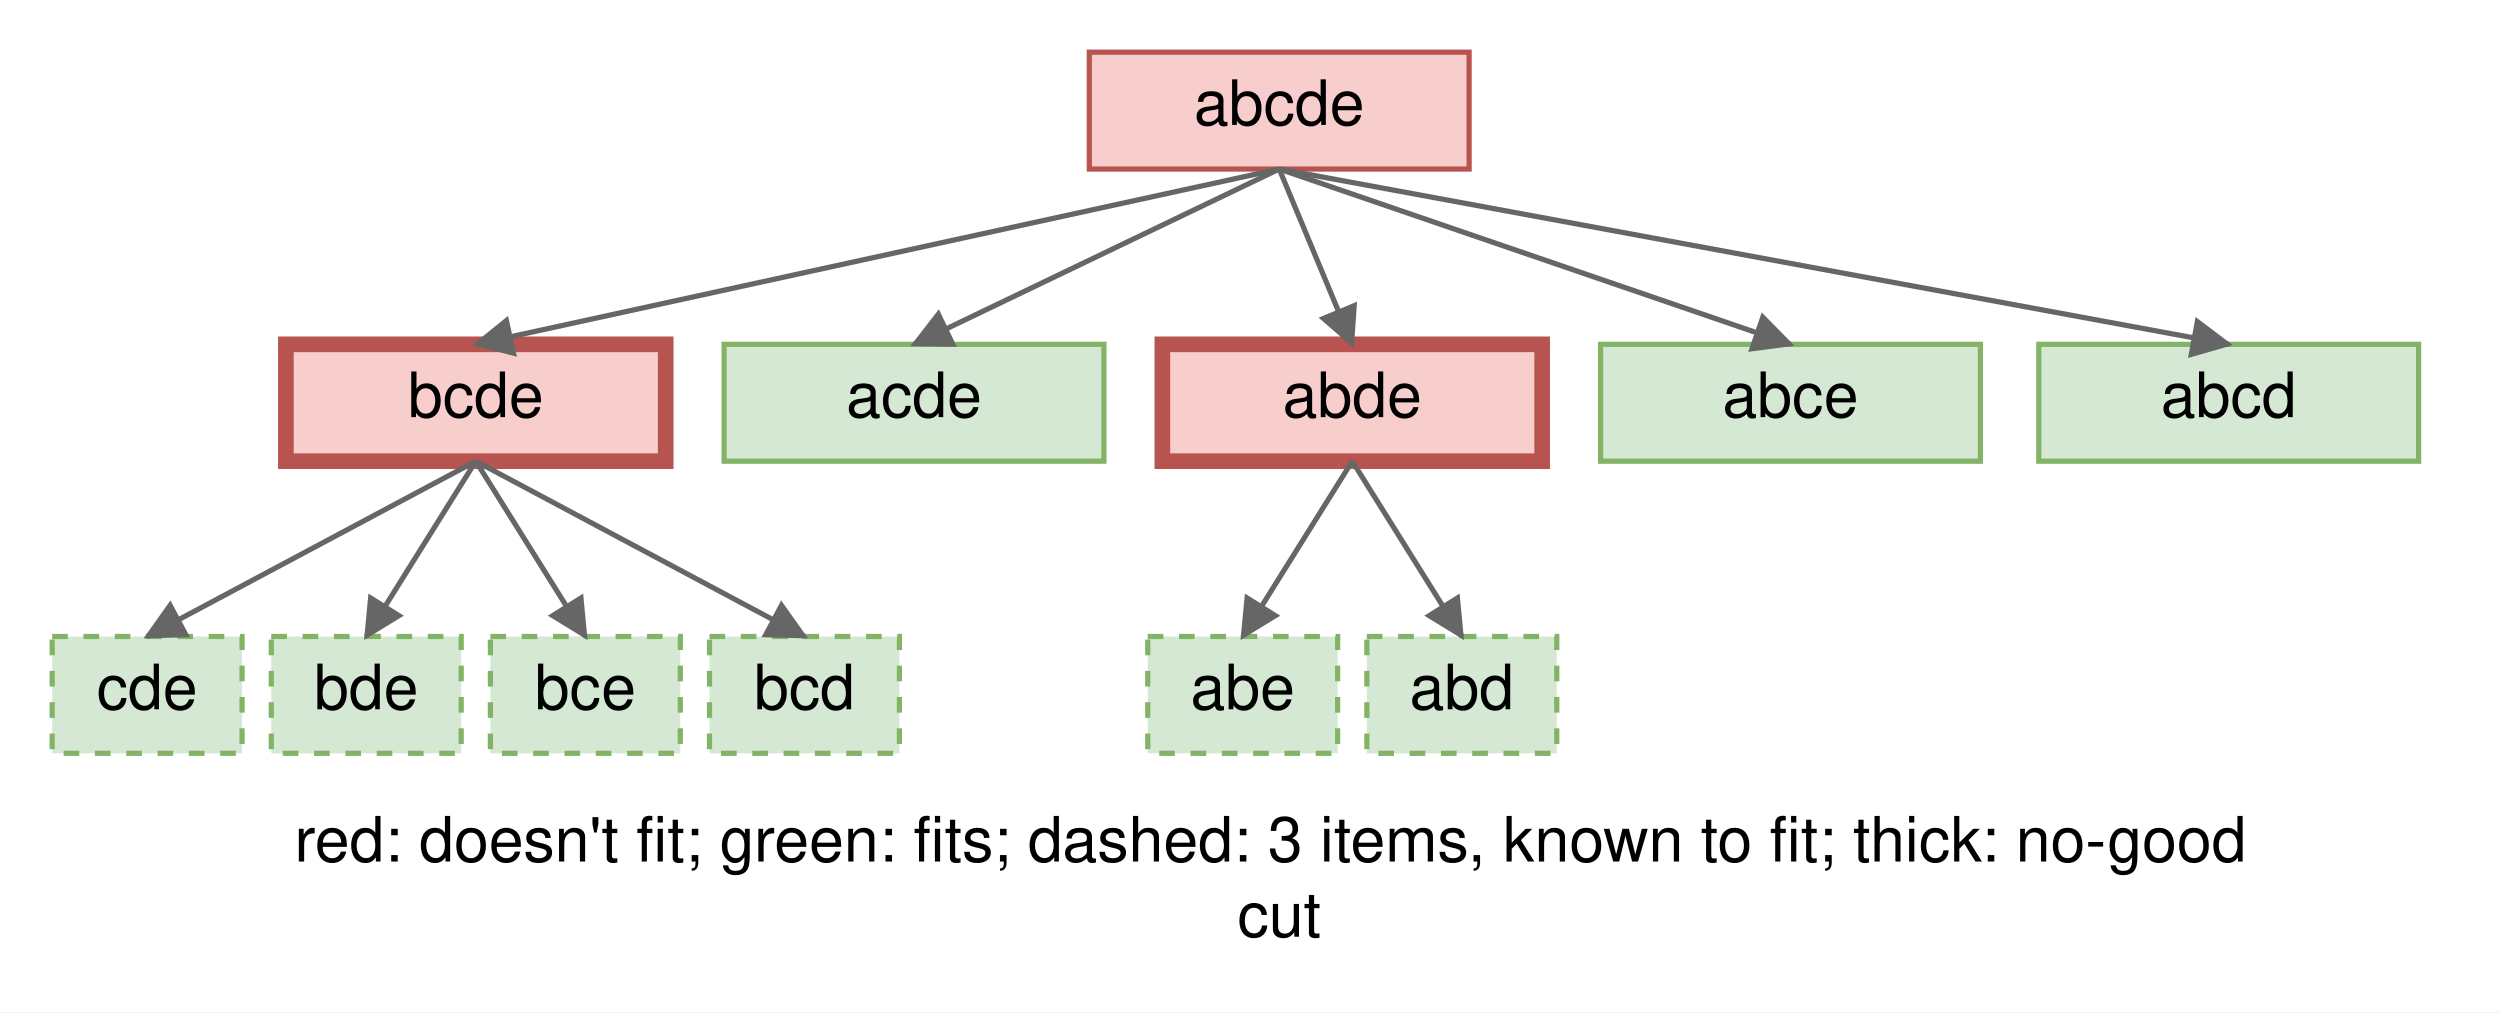
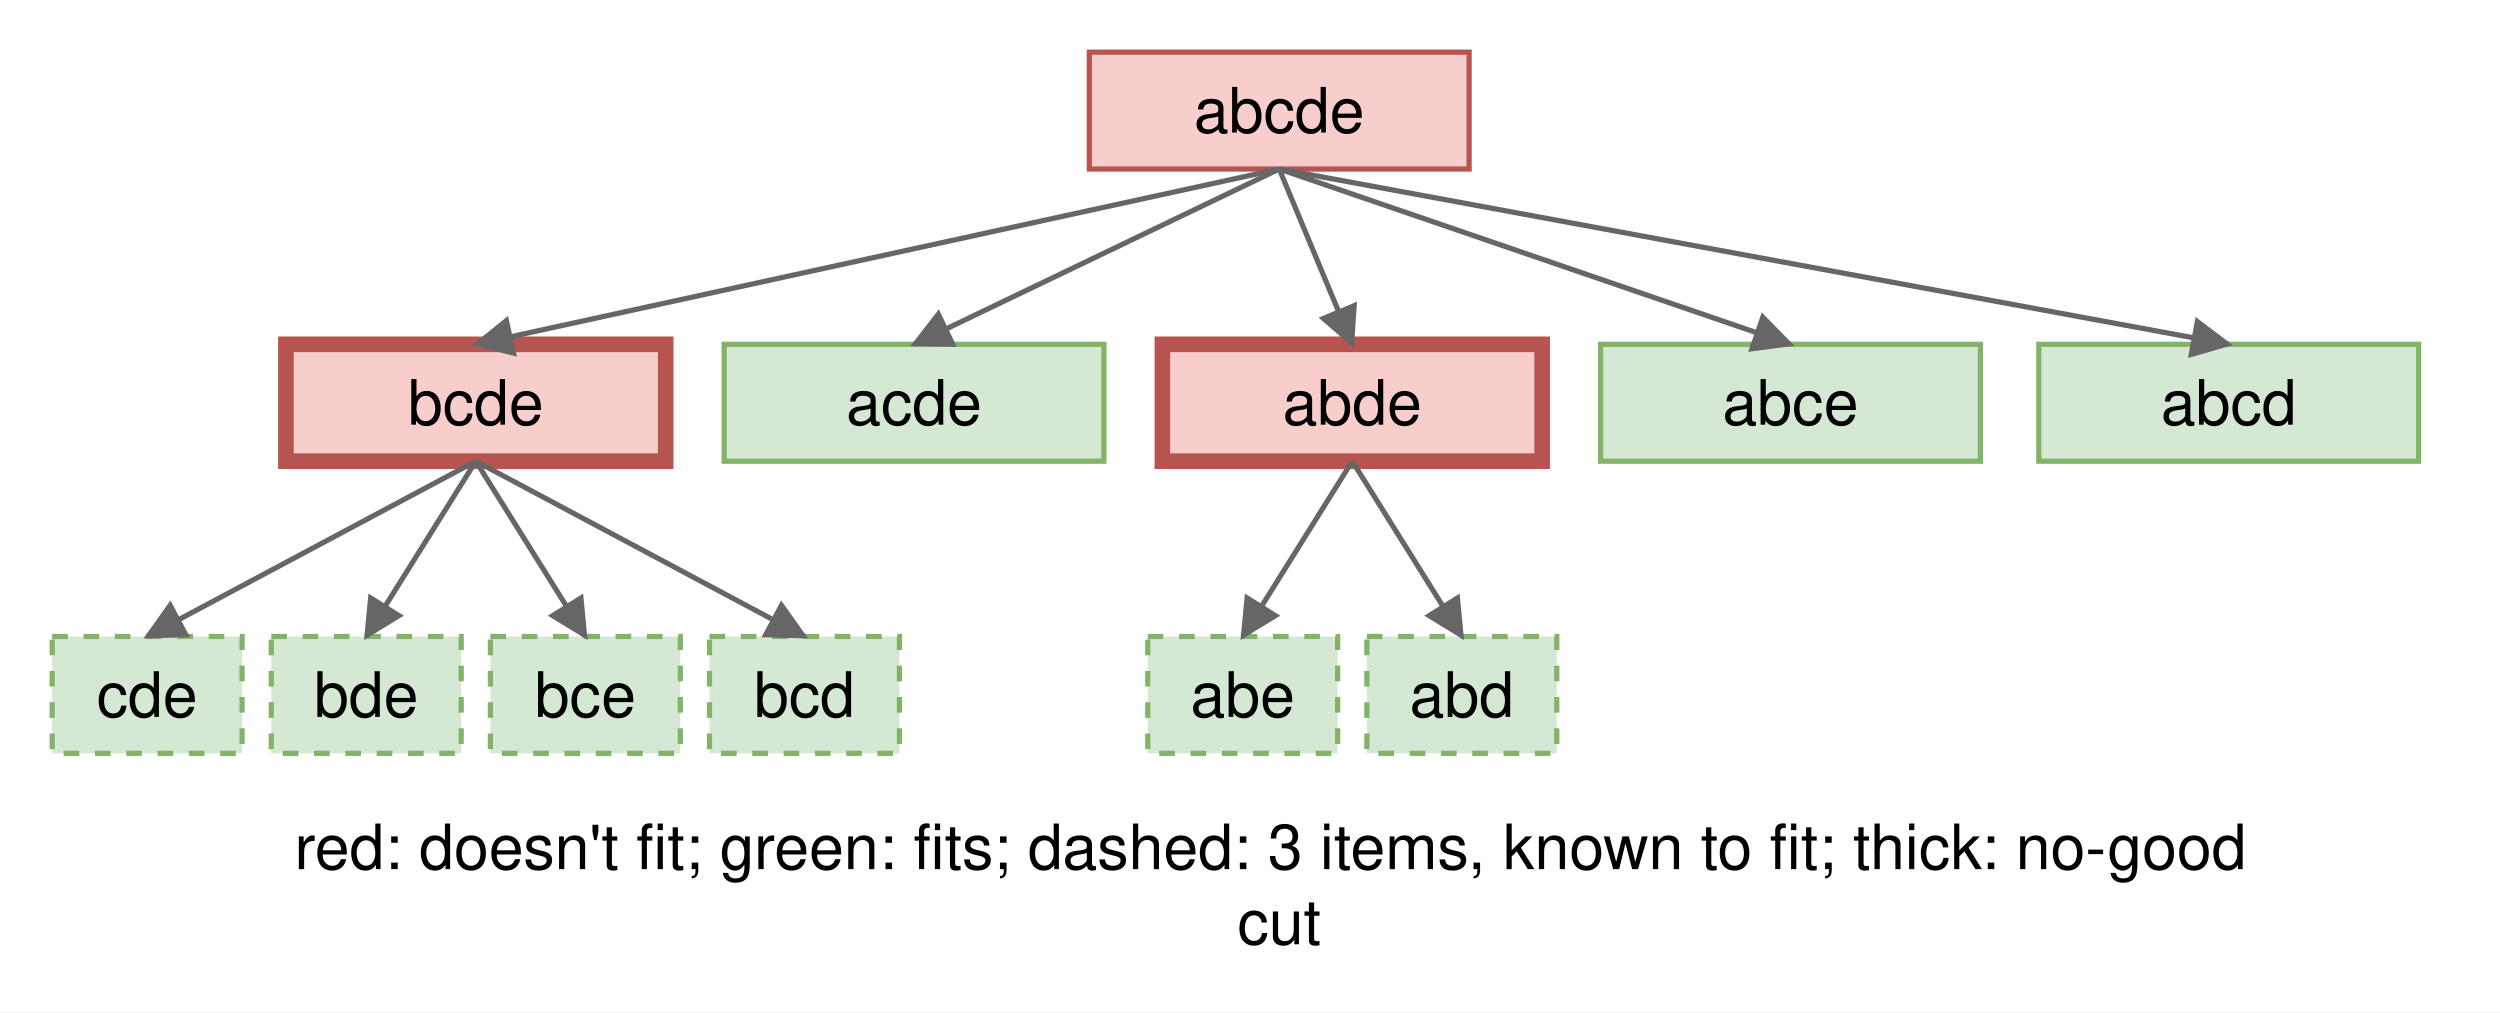
<svg xmlns="http://www.w3.org/2000/svg" width="479.2" height="194.0" viewBox="-49.2 -21.2 479.2 194.0">
  <defs>
    <marker id="arrow0" viewBox="0 0 10 10" refX="9" refY="5" markerWidth="8" markerHeight="8" markerUnits="userSpaceOnUse" orient="auto">
      <path d="M 0 0 L 10 5 L 0 10 z" fill="#666666" />
    </marker>
  </defs>
  <rect x="-49.2" y="-21.2" width="479.2" height="194.0" fill="#ffffff" />
  <rect x="159.6" y="-11.2" width="72.8" height="22.4" fill="#f8cecc" stroke="#b85450" stroke-width="1" />
-   <text font-family="Helvetica, Arial, sans-serif" font-size="12" fill="#000000" text-anchor="middle" dominant-baseline="central">
-     <tspan x="196.0" y="0.0">abcde</tspan>
+   <text font-family="Helvetica, Arial, sans-serif" font-size="12" fill="#000000" text-anchor="middle">
+     <tspan x="196.0" y="4.2">abcde</tspan>
  </text>
  <rect x="5.6" y="44.8" width="72.8" height="22.4" fill="#f8cecc" stroke="#b85450" stroke-width="3" />
-   <text font-family="Helvetica, Arial, sans-serif" font-size="12" fill="#000000" text-anchor="middle" dominant-baseline="central">
-     <tspan x="42.0" y="56.0">bcde</tspan>
+   <text font-family="Helvetica, Arial, sans-serif" font-size="12" fill="#000000" text-anchor="middle">
+     <tspan x="42.0" y="60.2">bcde</tspan>
  </text>
  <polyline points="196,11.2 42.0,44.8" fill="none" stroke="#666666" stroke-width="1" marker-end="url(#arrow0)" />
  <rect x="89.6" y="44.8" width="72.8" height="22.4" fill="#d5e8d4" stroke="#82b366" stroke-width="1" />
-   <text font-family="Helvetica, Arial, sans-serif" font-size="12" fill="#000000" text-anchor="middle" dominant-baseline="central">
-     <tspan x="126.0" y="56.0">acde</tspan>
+   <text font-family="Helvetica, Arial, sans-serif" font-size="12" fill="#000000" text-anchor="middle">
+     <tspan x="126.0" y="60.2">acde</tspan>
  </text>
  <polyline points="196,11.2 126.0,44.8" fill="none" stroke="#666666" stroke-width="1" marker-end="url(#arrow0)" />
  <rect x="173.6" y="44.8" width="72.8" height="22.4" fill="#f8cecc" stroke="#b85450" stroke-width="3" />
-   <text font-family="Helvetica, Arial, sans-serif" font-size="12" fill="#000000" text-anchor="middle" dominant-baseline="central">
-     <tspan x="210.0" y="56.0">abde</tspan>
+   <text font-family="Helvetica, Arial, sans-serif" font-size="12" fill="#000000" text-anchor="middle">
+     <tspan x="210.0" y="60.2">abde</tspan>
  </text>
  <polyline points="196,11.2 210.0,44.8" fill="none" stroke="#666666" stroke-width="1" marker-end="url(#arrow0)" />
  <rect x="257.6" y="44.8" width="72.8" height="22.4" fill="#d5e8d4" stroke="#82b366" stroke-width="1" />
-   <text font-family="Helvetica, Arial, sans-serif" font-size="12" fill="#000000" text-anchor="middle" dominant-baseline="central">
-     <tspan x="294.0" y="56.0">abce</tspan>
+   <text font-family="Helvetica, Arial, sans-serif" font-size="12" fill="#000000" text-anchor="middle">
+     <tspan x="294.0" y="60.2">abce</tspan>
  </text>
  <polyline points="196,11.2 294.0,44.8" fill="none" stroke="#666666" stroke-width="1" marker-end="url(#arrow0)" />
  <rect x="341.6" y="44.8" width="72.8" height="22.4" fill="#d5e8d4" stroke="#82b366" stroke-width="1" />
-   <text font-family="Helvetica, Arial, sans-serif" font-size="12" fill="#000000" text-anchor="middle" dominant-baseline="central">
-     <tspan x="378.0" y="56.0">abcd</tspan>
+   <text font-family="Helvetica, Arial, sans-serif" font-size="12" fill="#000000" text-anchor="middle">
+     <tspan x="378.0" y="60.2">abcd</tspan>
  </text>
  <polyline points="196,11.2 378.0,44.8" fill="none" stroke="#666666" stroke-width="1" marker-end="url(#arrow0)" />
  <rect x="-39.2" y="100.8" width="36.4" height="22.4" fill="#d5e8d4" stroke="#82b366" stroke-width="1" stroke-dasharray="3 3" />
-   <text font-family="Helvetica, Arial, sans-serif" font-size="12" fill="#000000" text-anchor="middle" dominant-baseline="central">
-     <tspan x="-21.0" y="112.0">cde</tspan>
+   <text font-family="Helvetica, Arial, sans-serif" font-size="12" fill="#000000" text-anchor="middle">
+     <tspan x="-21.0" y="116.2">cde</tspan>
  </text>
  <polyline points="42.0,67.2 -21.0,100.8" fill="none" stroke="#666666" stroke-width="1" marker-end="url(#arrow0)" />
  <rect x="2.8" y="100.8" width="36.4" height="22.4" fill="#d5e8d4" stroke="#82b366" stroke-width="1" stroke-dasharray="3 3" />
-   <text font-family="Helvetica, Arial, sans-serif" font-size="12" fill="#000000" text-anchor="middle" dominant-baseline="central">
-     <tspan x="21.0" y="112.0">bde</tspan>
+   <text font-family="Helvetica, Arial, sans-serif" font-size="12" fill="#000000" text-anchor="middle">
+     <tspan x="21.0" y="116.2">bde</tspan>
  </text>
  <polyline points="42.0,67.2 21.0,100.8" fill="none" stroke="#666666" stroke-width="1" marker-end="url(#arrow0)" />
  <rect x="44.8" y="100.8" width="36.4" height="22.4" fill="#d5e8d4" stroke="#82b366" stroke-width="1" stroke-dasharray="3 3" />
-   <text font-family="Helvetica, Arial, sans-serif" font-size="12" fill="#000000" text-anchor="middle" dominant-baseline="central">
-     <tspan x="63.0" y="112.0">bce</tspan>
+   <text font-family="Helvetica, Arial, sans-serif" font-size="12" fill="#000000" text-anchor="middle">
+     <tspan x="63.0" y="116.2">bce</tspan>
  </text>
  <polyline points="42.0,67.2 63.0,100.8" fill="none" stroke="#666666" stroke-width="1" marker-end="url(#arrow0)" />
  <rect x="86.8" y="100.8" width="36.4" height="22.4" fill="#d5e8d4" stroke="#82b366" stroke-width="1" stroke-dasharray="3 3" />
-   <text font-family="Helvetica, Arial, sans-serif" font-size="12" fill="#000000" text-anchor="middle" dominant-baseline="central">
-     <tspan x="105.0" y="112.0">bcd</tspan>
+   <text font-family="Helvetica, Arial, sans-serif" font-size="12" fill="#000000" text-anchor="middle">
+     <tspan x="105.0" y="116.2">bcd</tspan>
  </text>
  <polyline points="42.0,67.2 105.0,100.8" fill="none" stroke="#666666" stroke-width="1" marker-end="url(#arrow0)" />
  <rect x="170.8" y="100.8" width="36.4" height="22.4" fill="#d5e8d4" stroke="#82b366" stroke-width="1" stroke-dasharray="3 3" />
-   <text font-family="Helvetica, Arial, sans-serif" font-size="12" fill="#000000" text-anchor="middle" dominant-baseline="central">
-     <tspan x="189.0" y="112.0">abe</tspan>
+   <text font-family="Helvetica, Arial, sans-serif" font-size="12" fill="#000000" text-anchor="middle">
+     <tspan x="189.0" y="116.2">abe</tspan>
  </text>
  <polyline points="210.0,67.2 189.0,100.8" fill="none" stroke="#666666" stroke-width="1" marker-end="url(#arrow0)" />
  <rect x="212.8" y="100.8" width="36.4" height="22.4" fill="#d5e8d4" stroke="#82b366" stroke-width="1" stroke-dasharray="3 3" />
-   <text font-family="Helvetica, Arial, sans-serif" font-size="12" fill="#000000" text-anchor="middle" dominant-baseline="central">
-     <tspan x="231.0" y="112.0">abd</tspan>
+   <text font-family="Helvetica, Arial, sans-serif" font-size="12" fill="#000000" text-anchor="middle">
+     <tspan x="231.0" y="116.2">abd</tspan>
  </text>
  <polyline points="210.0,67.2 231.0,100.8" fill="none" stroke="#666666" stroke-width="1" marker-end="url(#arrow0)" />
-   <text font-family="Helvetica, Arial, sans-serif" font-size="12" fill="#000000" text-anchor="middle" dominant-baseline="central">
-     <tspan x="196.0" y="141.2">red: doesn't fit; green: fits; dashed: 3 items, known to fit; thick: no-good</tspan>
-     <tspan x="196.0" y="155.6">cut</tspan>
+   <text font-family="Helvetica, Arial, sans-serif" font-size="12" fill="#000000" text-anchor="middle">
+     <tspan x="196.0" y="145.4">red: doesn't fit; green: fits; dashed: 3 items, known to fit; thick: no-good</tspan>
+     <tspan x="196.0" y="159.8">cut</tspan>
  </text>
</svg>
